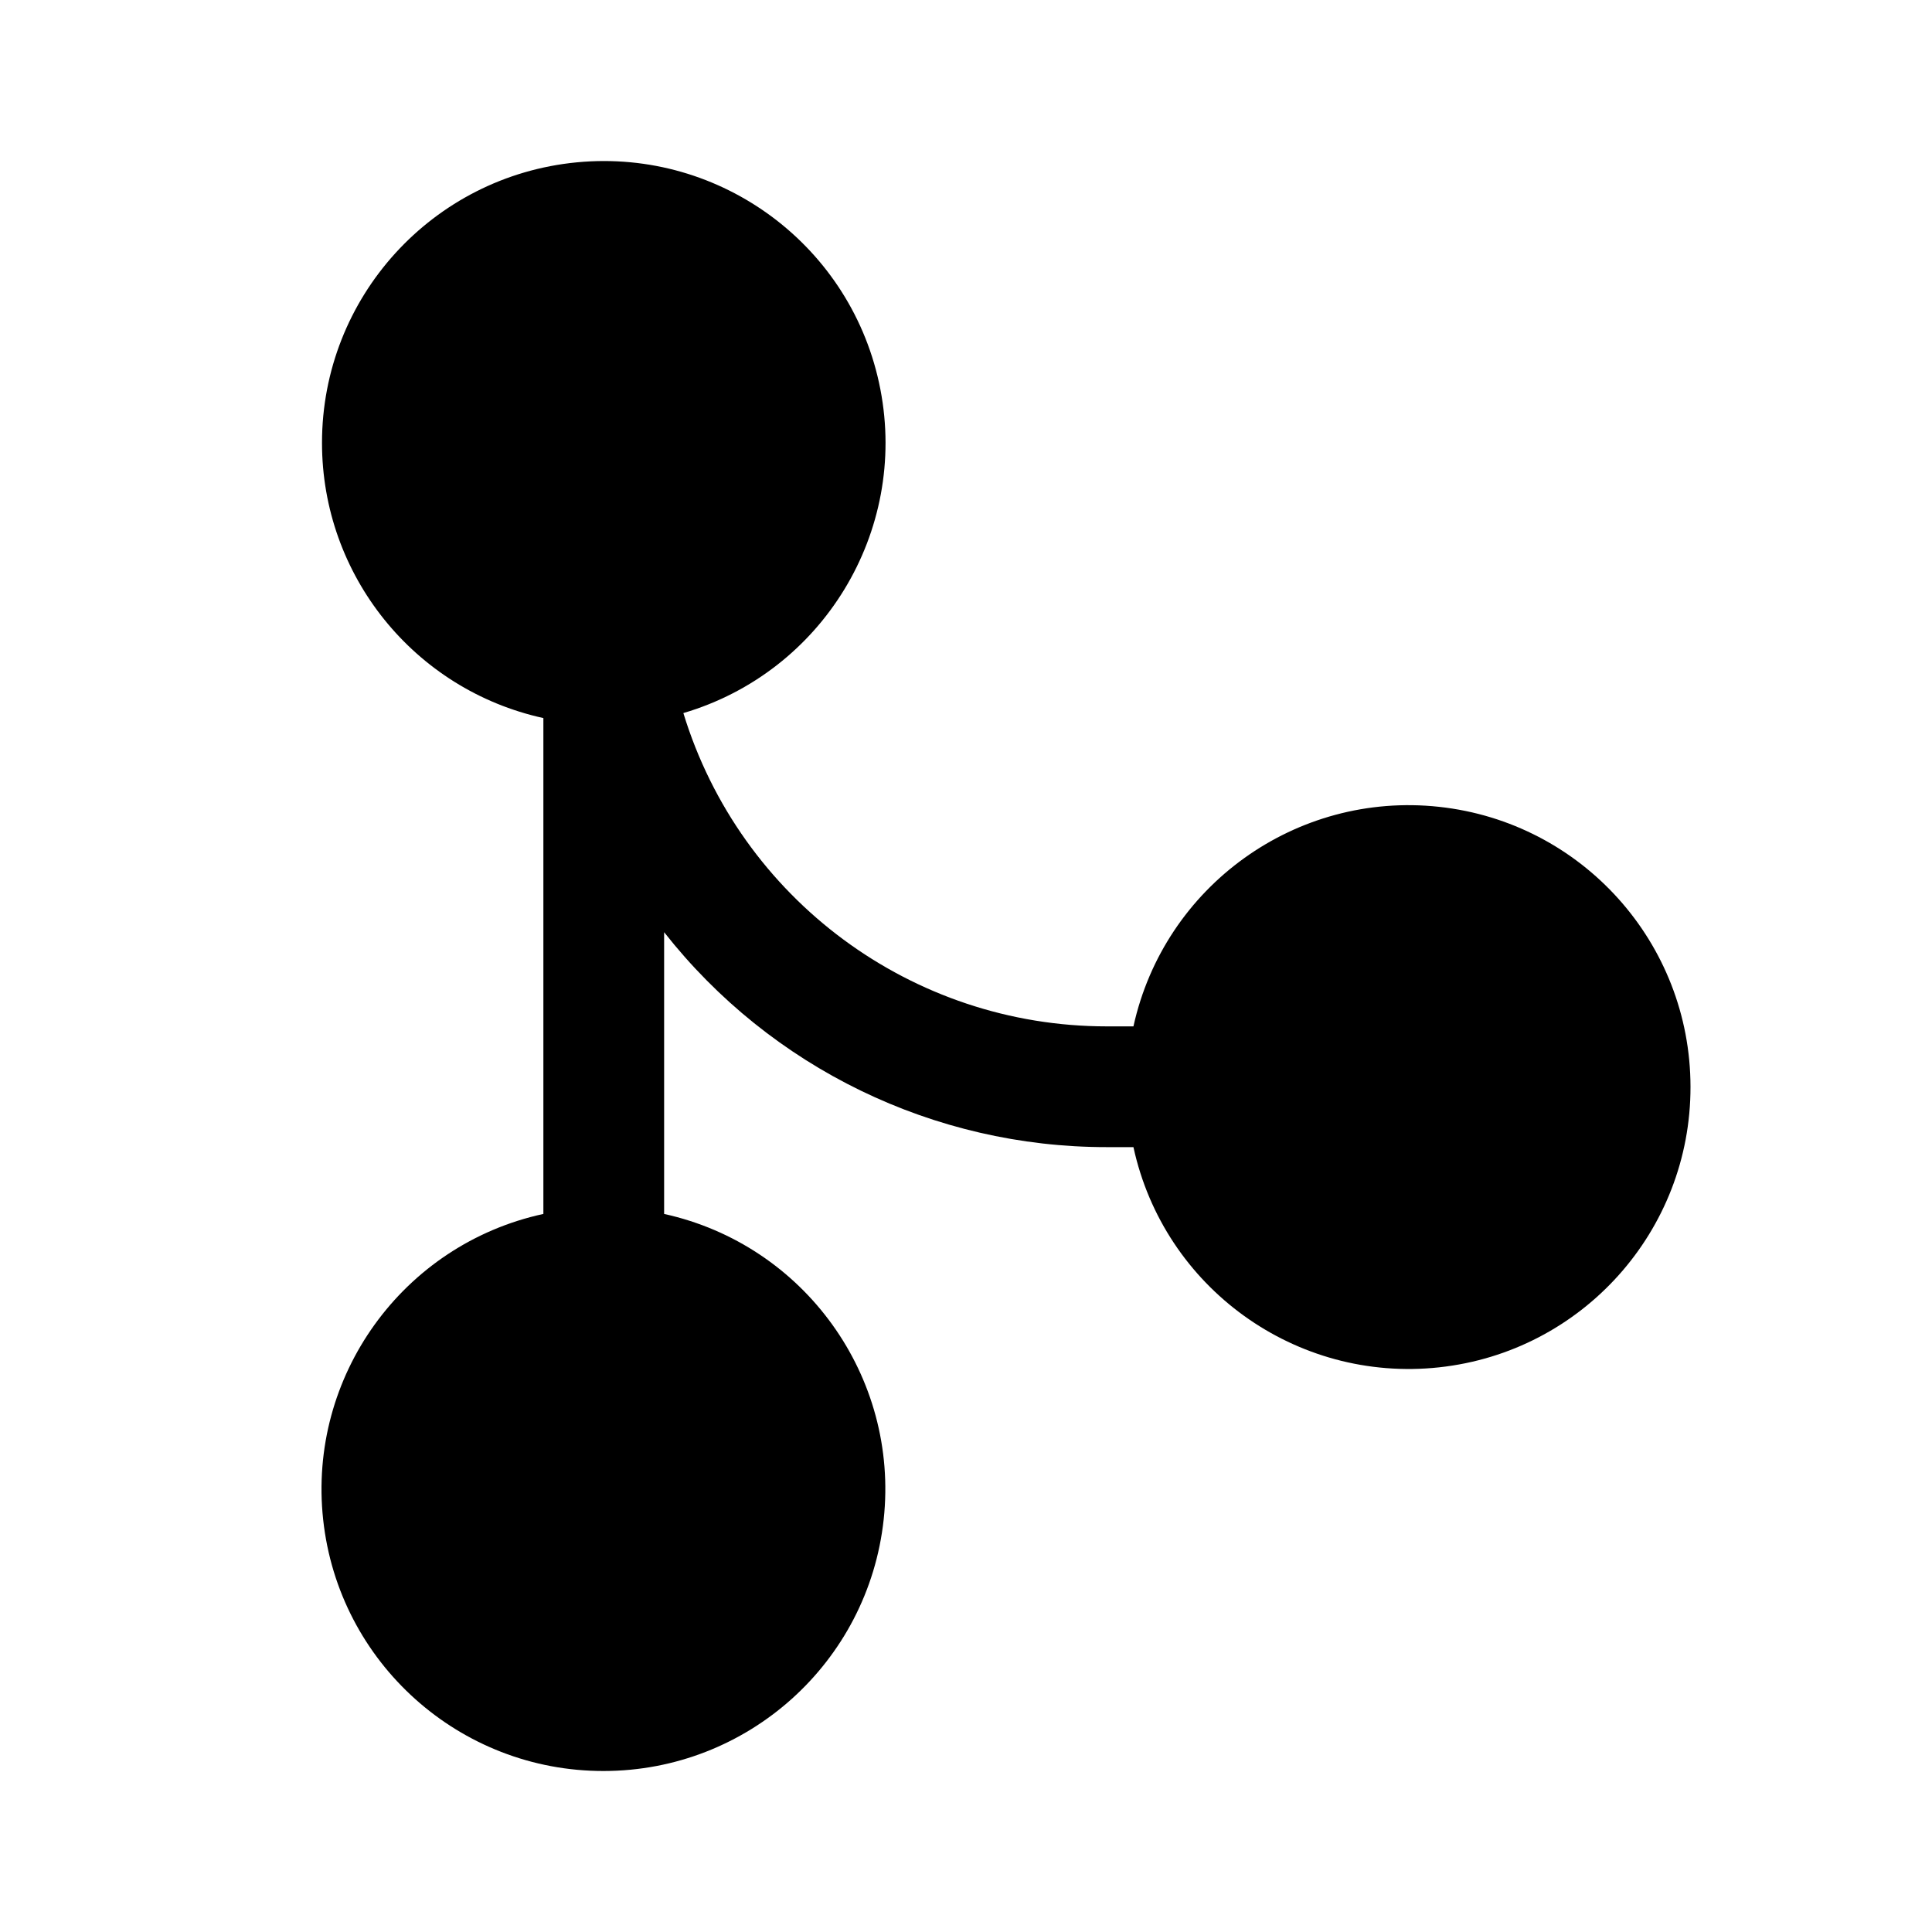
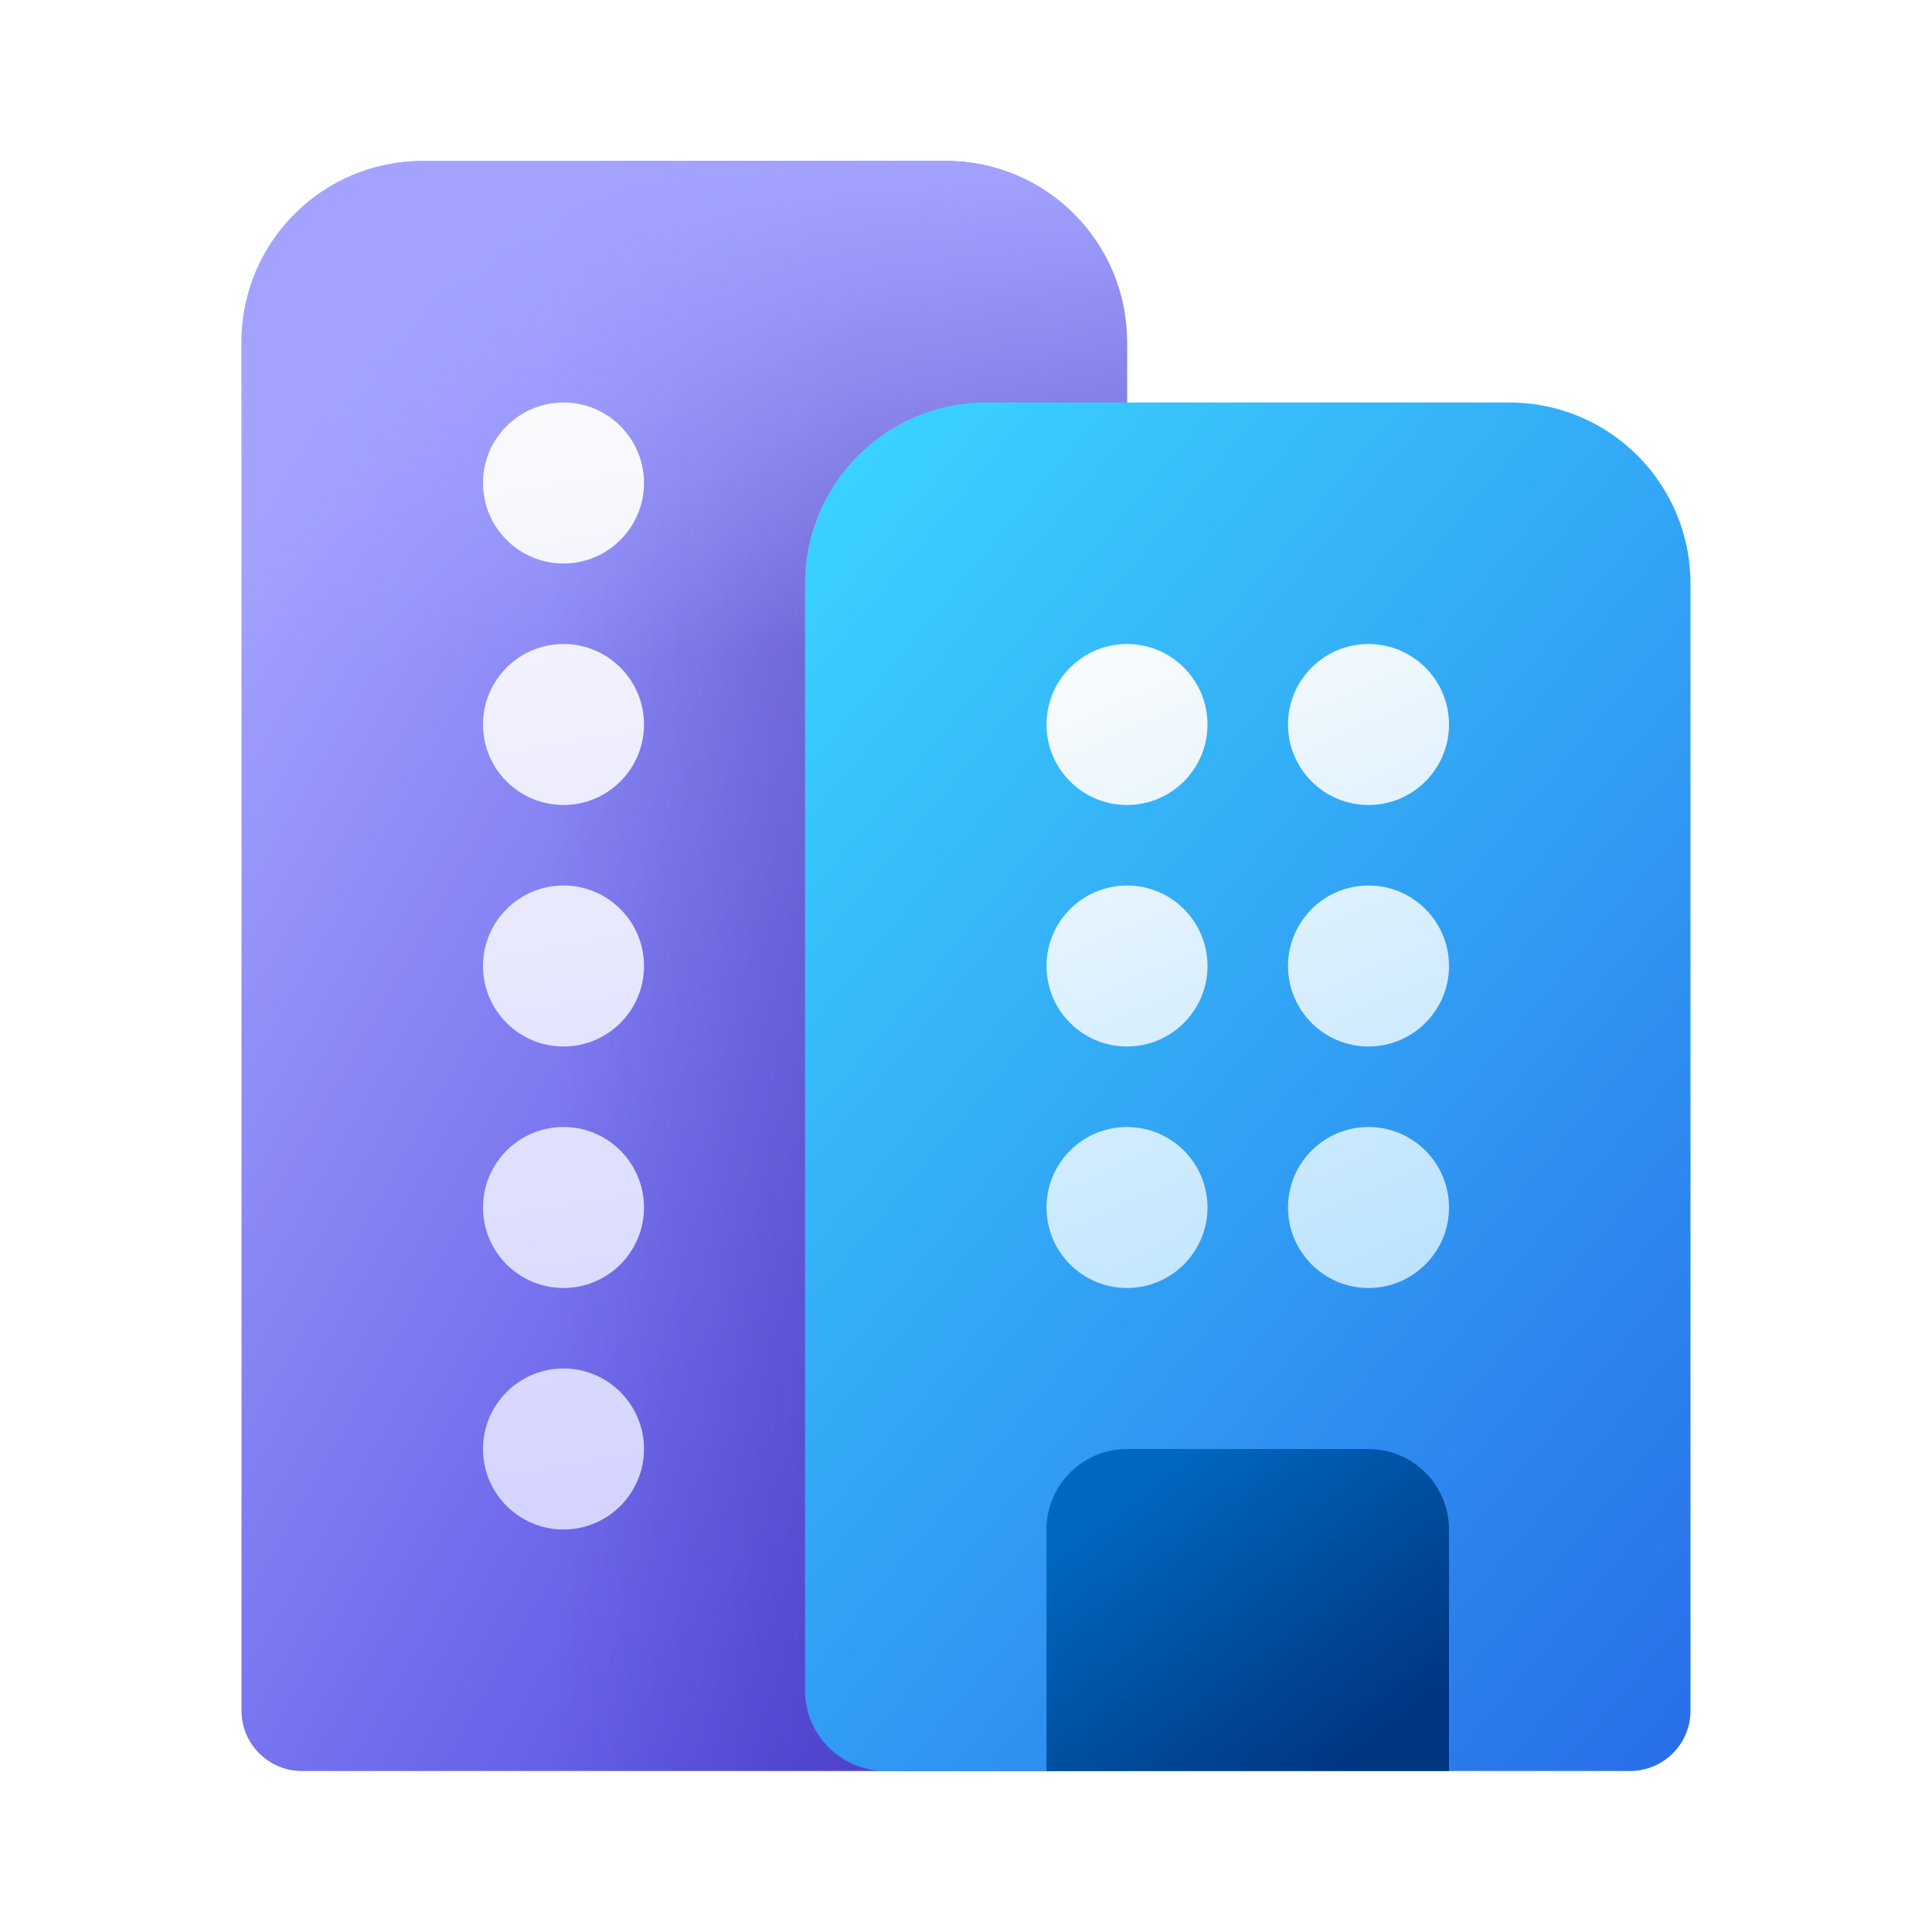
- <svg xmlns="http://www.w3.org/2000/svg" width="1em" height="1em" viewBox="0 0 24 24">
-   <path fill="currentColor" d="M4 5.5a3.5 3.5 0 1 1 4.489 3.358a5.5 5.5 0 0 0 5.261 3.892h.33a3.501 3.501 0 0 1 6.92.75a3.5 3.5 0 0 1-6.92.75h-.33a6.99 6.99 0 0 1-5.5-2.67v3.5A3.501 3.501 0 0 1 7.5 22a3.5 3.5 0 0 1-.75-6.92V8.92A3.5 3.5 0 0 1 4 5.5" />
+ <svg xmlns="http://www.w3.org/2000/svg" width="24" height="24" viewBox="0 0 24 24" fill="none">
+   <path fill-rule="evenodd" clip-rule="evenodd" d="M14 4.25V22H3.75C3.336 22 3 21.664 3 21.25V4.25C3 3.007 4.007 2 5.25 2H11.75C12.993 2 14 3.007 14 4.25Z" fill="url(#paint0_linear_378174_8545)" />
+   <path fill-rule="evenodd" clip-rule="evenodd" d="M14 4.25V22H3.75C3.336 22 3 21.664 3 21.25V4.25C3 3.007 4.007 2 5.25 2H11.75C12.993 2 14 3.007 14 4.25Z" fill="url(#paint1_linear_378174_8545)" fill-opacity="0.2" />
+   <path fill-rule="evenodd" clip-rule="evenodd" d="M14 4.25V22H3.75C3.336 22 3 21.664 3 21.25V4.25C3 3.007 4.007 2 5.25 2H11.75C12.993 2 14 3.007 14 4.25Z" fill="url(#paint2_linear_378174_8545)" />
+   <path d="M8 6C8 6.552 7.552 7 7 7C6.448 7 6 6.552 6 6C6 5.448 6.448 5 7 5C7.552 5 8 5.448 8 6Z" fill="url(#paint3_linear_378174_8545)" />
+   <path d="M8 12C8 12.552 7.552 13 7 13C6.448 13 6 12.552 6 12C6 11.448 6.448 11 7 11C7.552 11 8 11.448 8 12Z" fill="url(#paint4_linear_378174_8545)" />
+   <path d="M8 9C8 9.552 7.552 10 7 10C6.448 10 6 9.552 6 9C6 8.448 6.448 8 7 8C7.552 8 8 8.448 8 9Z" fill="url(#paint5_linear_378174_8545)" />
+   <path d="M8 15C8 15.552 7.552 16 7 16C6.448 16 6 15.552 6 15C6 14.448 6.448 14 7 14C7.552 14 8 14.448 8 15Z" fill="url(#paint6_linear_378174_8545)" />
+   <path d="M8 18C8 18.552 7.552 19 7 19C6.448 19 6 18.552 6 18C6 17.448 6.448 17 7 17C7.552 17 8 17.448 8 18Z" fill="url(#paint7_linear_378174_8545)" />
+   <path d="M18.75 5C19.993 5 21 6.007 21 7.25V21.25C21 21.664 20.664 22 20.25 22C14.799 22 15.099 22 11.003 22C10.45 22 10 21.552 10 21V7.25C10 6.007 11.007 5 12.25 5H18.75Z" fill="url(#paint8_linear_378174_8545)" />
+   <path d="M13 19C13 18.448 13.448 18 14 18H17C17.552 18 18 18.448 18 19V22H13V19Z" fill="url(#paint9_linear_378174_8545)" />
+   <path d="M15 9C15 9.552 14.552 10 14 10C13.448 10 13 9.552 13 9C13 8.448 13.448 8 14 8C14.552 8 15 8.448 15 9Z" fill="url(#paint10_linear_378174_8545)" />
+   <path d="M15 12C15 12.552 14.552 13 14 13C13.448 13 13 12.552 13 12C13 11.448 13.448 11 14 11C14.552 11 15 11.448 15 12Z" fill="url(#paint11_linear_378174_8545)" />
+   <path d="M15 15C15 15.552 14.552 16 14 16C13.448 16 13 15.552 13 15C13 14.448 13.448 14 14 14C14.552 14 15 14.448 15 15Z" fill="url(#paint12_linear_378174_8545)" />
+   <path d="M18 9C18 9.552 17.552 10 17 10C16.448 10 16 9.552 16 9C16 8.448 16.448 8 17 8C17.552 8 18 8.448 18 9Z" fill="url(#paint13_linear_378174_8545)" />
+   <path d="M18 12C18 12.552 17.552 13 17 13C16.448 13 16 12.552 16 12C16 11.448 16.448 11 17 11C17.552 11 18 11.448 18 12Z" fill="url(#paint14_linear_378174_8545)" />
+   <path d="M18 15C18 15.552 17.552 16 17 16C16.448 16 16 15.552 16 15C16 14.448 16.448 14 17 14C17.552 14 18 14.448 18 15Z" fill="url(#paint15_linear_378174_8545)" />
+   <defs>
+     <linearGradient id="paint0_linear_378174_8545" x1="3.393" y1="5.75" x2="15.293" y2="12.55" gradientUnits="userSpaceOnUse">
+       <stop stop-color="#A3A3FF" />
+       <stop offset="1" stop-color="#5750E2" />
+     </linearGradient>
+     <linearGradient id="paint1_linear_378174_8545" x1="6.85" y1="4.5" x2="10.7" y2="4.5" gradientUnits="userSpaceOnUse">
+       <stop stop-color="#30116E" stop-opacity="0" />
+       <stop offset="1" stop-color="#30116E" />
+     </linearGradient>
+     <linearGradient id="paint2_linear_378174_8545" x1="10.838" y1="8.094" x2="10.66" y2="2.001" gradientUnits="userSpaceOnUse">
+       <stop stop-color="#A3A3FF" stop-opacity="0" />
+       <stop offset="1" stop-color="#A3A3FF" />
+     </linearGradient>
+     <linearGradient id="paint3_linear_378174_8545" x1="5.333" y1="4.333" x2="8" y2="19.667" gradientUnits="userSpaceOnUse">
+       <stop stop-color="#FDFDFD" />
+       <stop offset="1" stop-color="#D1D1FF" />
+     </linearGradient>
+     <linearGradient id="paint4_linear_378174_8545" x1="5.333" y1="4.333" x2="8" y2="19.667" gradientUnits="userSpaceOnUse">
+       <stop stop-color="#FDFDFD" />
+       <stop offset="1" stop-color="#D1D1FF" />
+     </linearGradient>
+     <linearGradient id="paint5_linear_378174_8545" x1="5.333" y1="4.333" x2="8" y2="19.667" gradientUnits="userSpaceOnUse">
+       <stop stop-color="#FDFDFD" />
+       <stop offset="1" stop-color="#D1D1FF" />
+     </linearGradient>
+     <linearGradient id="paint6_linear_378174_8545" x1="5.333" y1="4.333" x2="8" y2="19.667" gradientUnits="userSpaceOnUse">
+       <stop stop-color="#FDFDFD" />
+       <stop offset="1" stop-color="#D1D1FF" />
+     </linearGradient>
+     <linearGradient id="paint7_linear_378174_8545" x1="5.333" y1="4.333" x2="8" y2="19.667" gradientUnits="userSpaceOnUse">
+       <stop stop-color="#FDFDFD" />
+       <stop offset="1" stop-color="#D1D1FF" />
+     </linearGradient>
+     <linearGradient id="paint8_linear_378174_8545" x1="10" y1="5.531" x2="25.941" y2="18.736" gradientUnits="userSpaceOnUse">
+       <stop stop-color="#3BD5FF" />
+       <stop offset="1" stop-color="#2764E7" />
+     </linearGradient>
+     <linearGradient id="paint9_linear_378174_8545" x1="13.804" y1="18.75" x2="16.474" y2="22.218" gradientUnits="userSpaceOnUse">
+       <stop stop-color="#0067BF" />
+       <stop offset="1" stop-color="#003580" />
+     </linearGradient>
+     <linearGradient id="paint10_linear_378174_8545" x1="14.5" y1="7.111" x2="18.706" y2="16.575" gradientUnits="userSpaceOnUse">
+       <stop stop-color="#FDFDFD" />
+       <stop offset="1" stop-color="#B3E0FF" />
+     </linearGradient>
+     <linearGradient id="paint11_linear_378174_8545" x1="14.5" y1="7.111" x2="18.706" y2="16.575" gradientUnits="userSpaceOnUse">
+       <stop stop-color="#FDFDFD" />
+       <stop offset="1" stop-color="#B3E0FF" />
+     </linearGradient>
+     <linearGradient id="paint12_linear_378174_8545" x1="14.5" y1="7.111" x2="18.706" y2="16.575" gradientUnits="userSpaceOnUse">
+       <stop stop-color="#FDFDFD" />
+       <stop offset="1" stop-color="#B3E0FF" />
+     </linearGradient>
+     <linearGradient id="paint13_linear_378174_8545" x1="14.5" y1="7.111" x2="18.706" y2="16.575" gradientUnits="userSpaceOnUse">
+       <stop stop-color="#FDFDFD" />
+       <stop offset="1" stop-color="#B3E0FF" />
+     </linearGradient>
+     <linearGradient id="paint14_linear_378174_8545" x1="14.5" y1="7.111" x2="18.706" y2="16.575" gradientUnits="userSpaceOnUse">
+       <stop stop-color="#FDFDFD" />
+       <stop offset="1" stop-color="#B3E0FF" />
+     </linearGradient>
+     <linearGradient id="paint15_linear_378174_8545" x1="14.5" y1="7.111" x2="18.706" y2="16.575" gradientUnits="userSpaceOnUse">
+       <stop stop-color="#FDFDFD" />
+       <stop offset="1" stop-color="#B3E0FF" />
+     </linearGradient>
+   </defs>
</svg>
